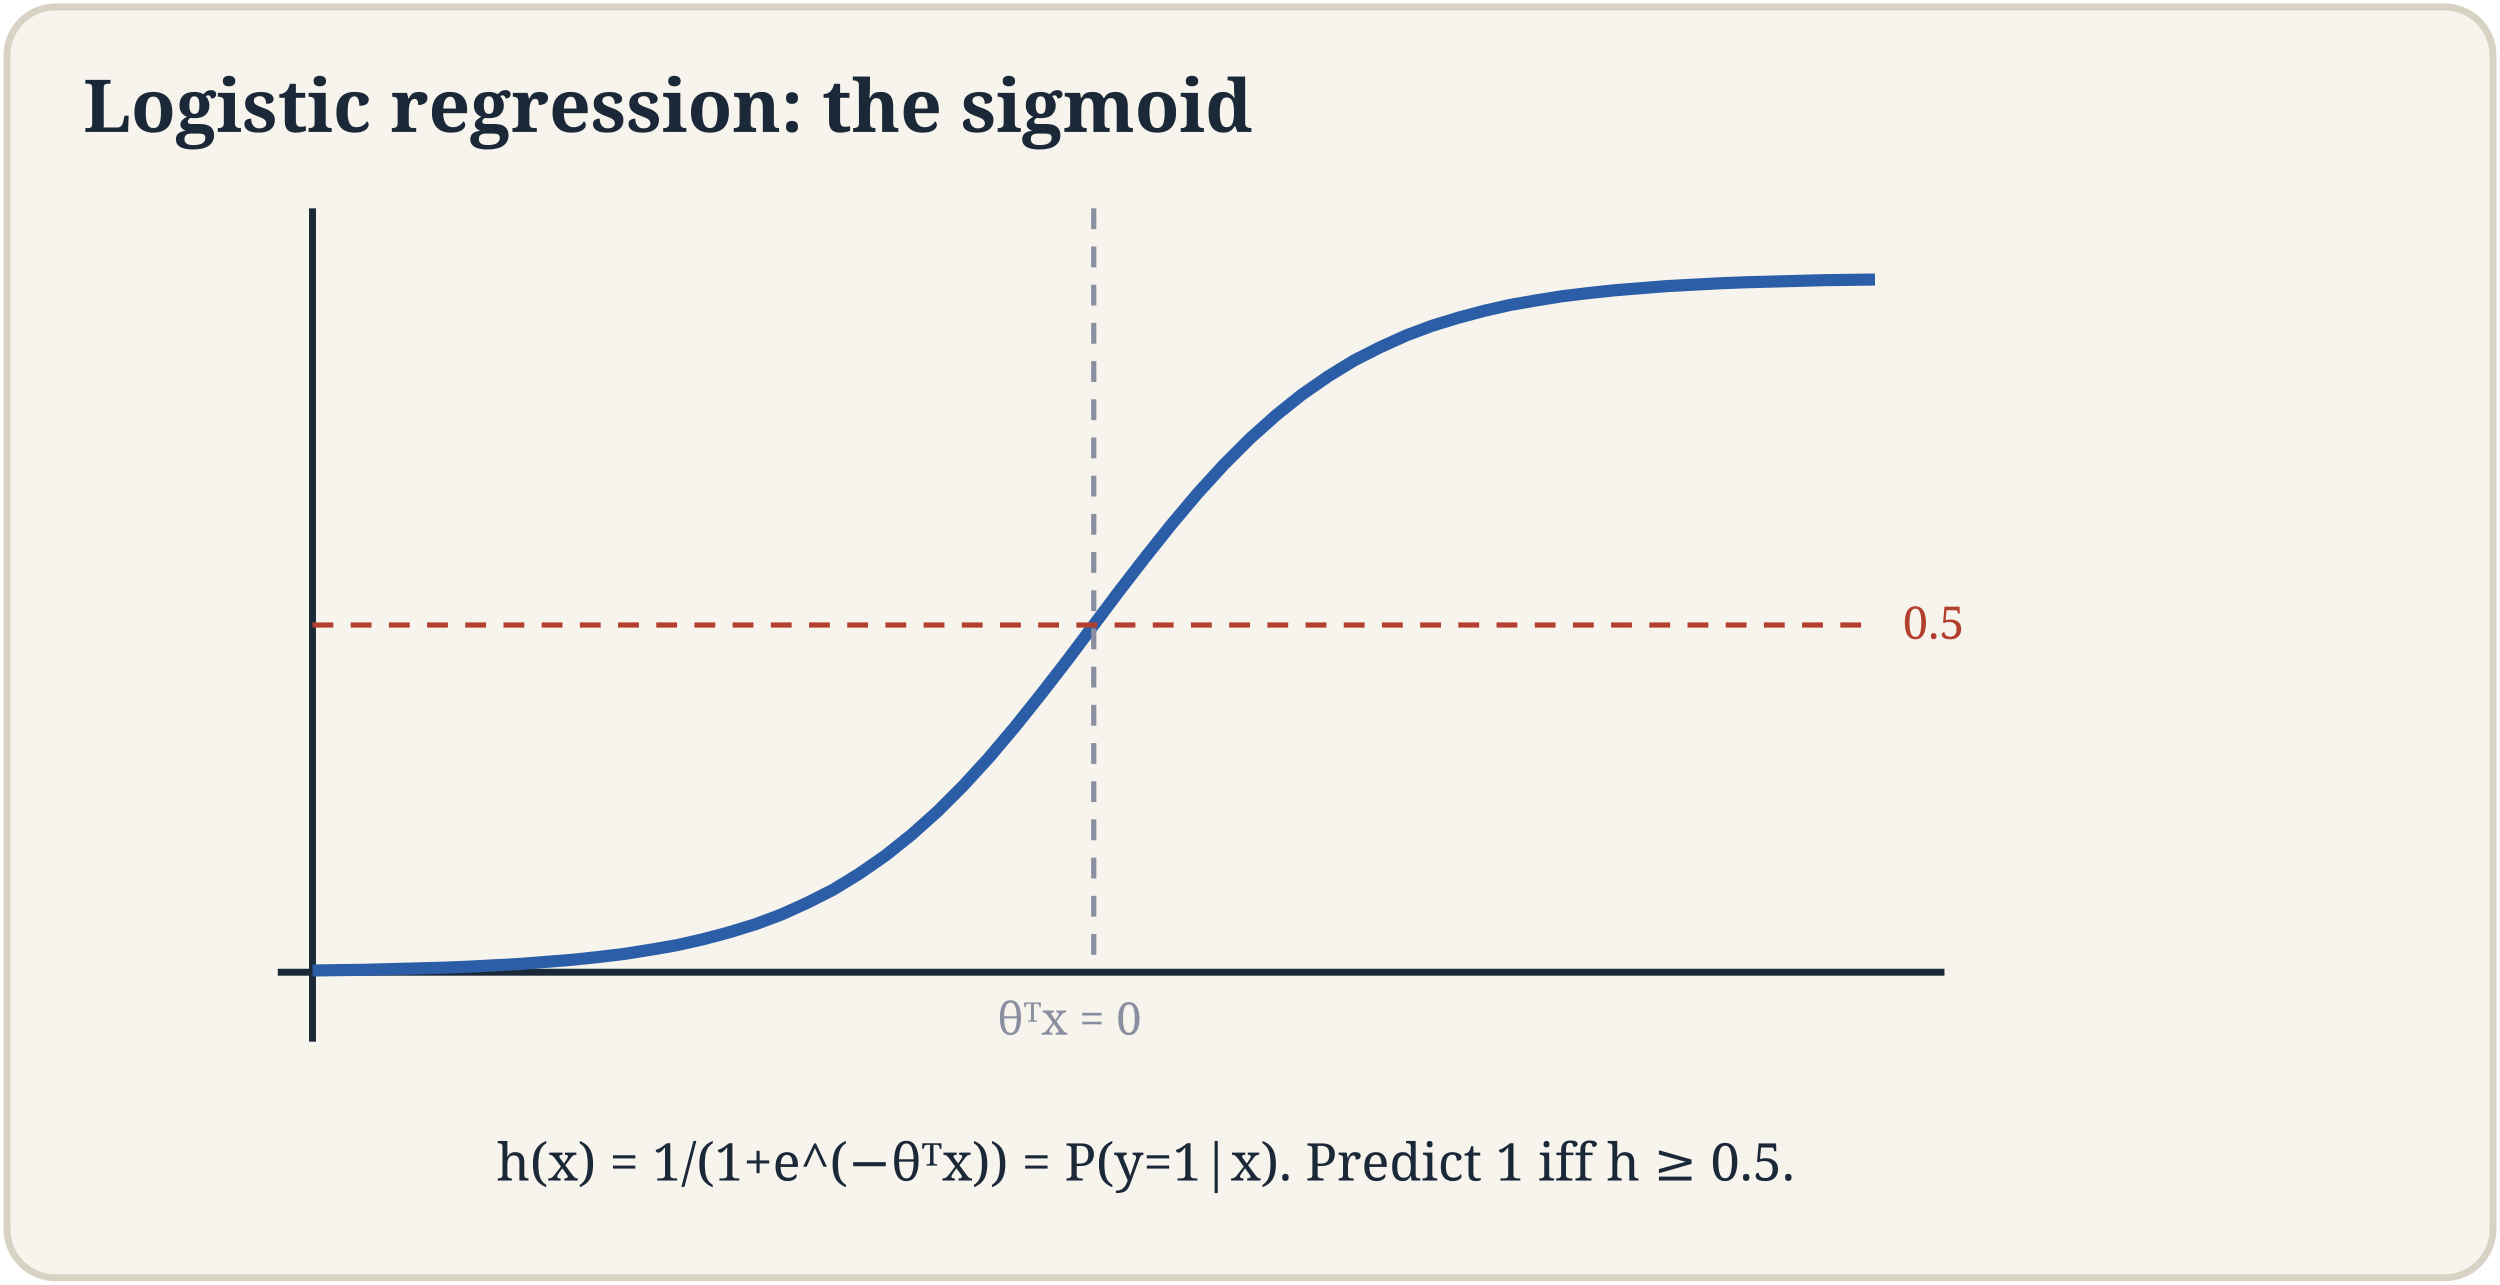
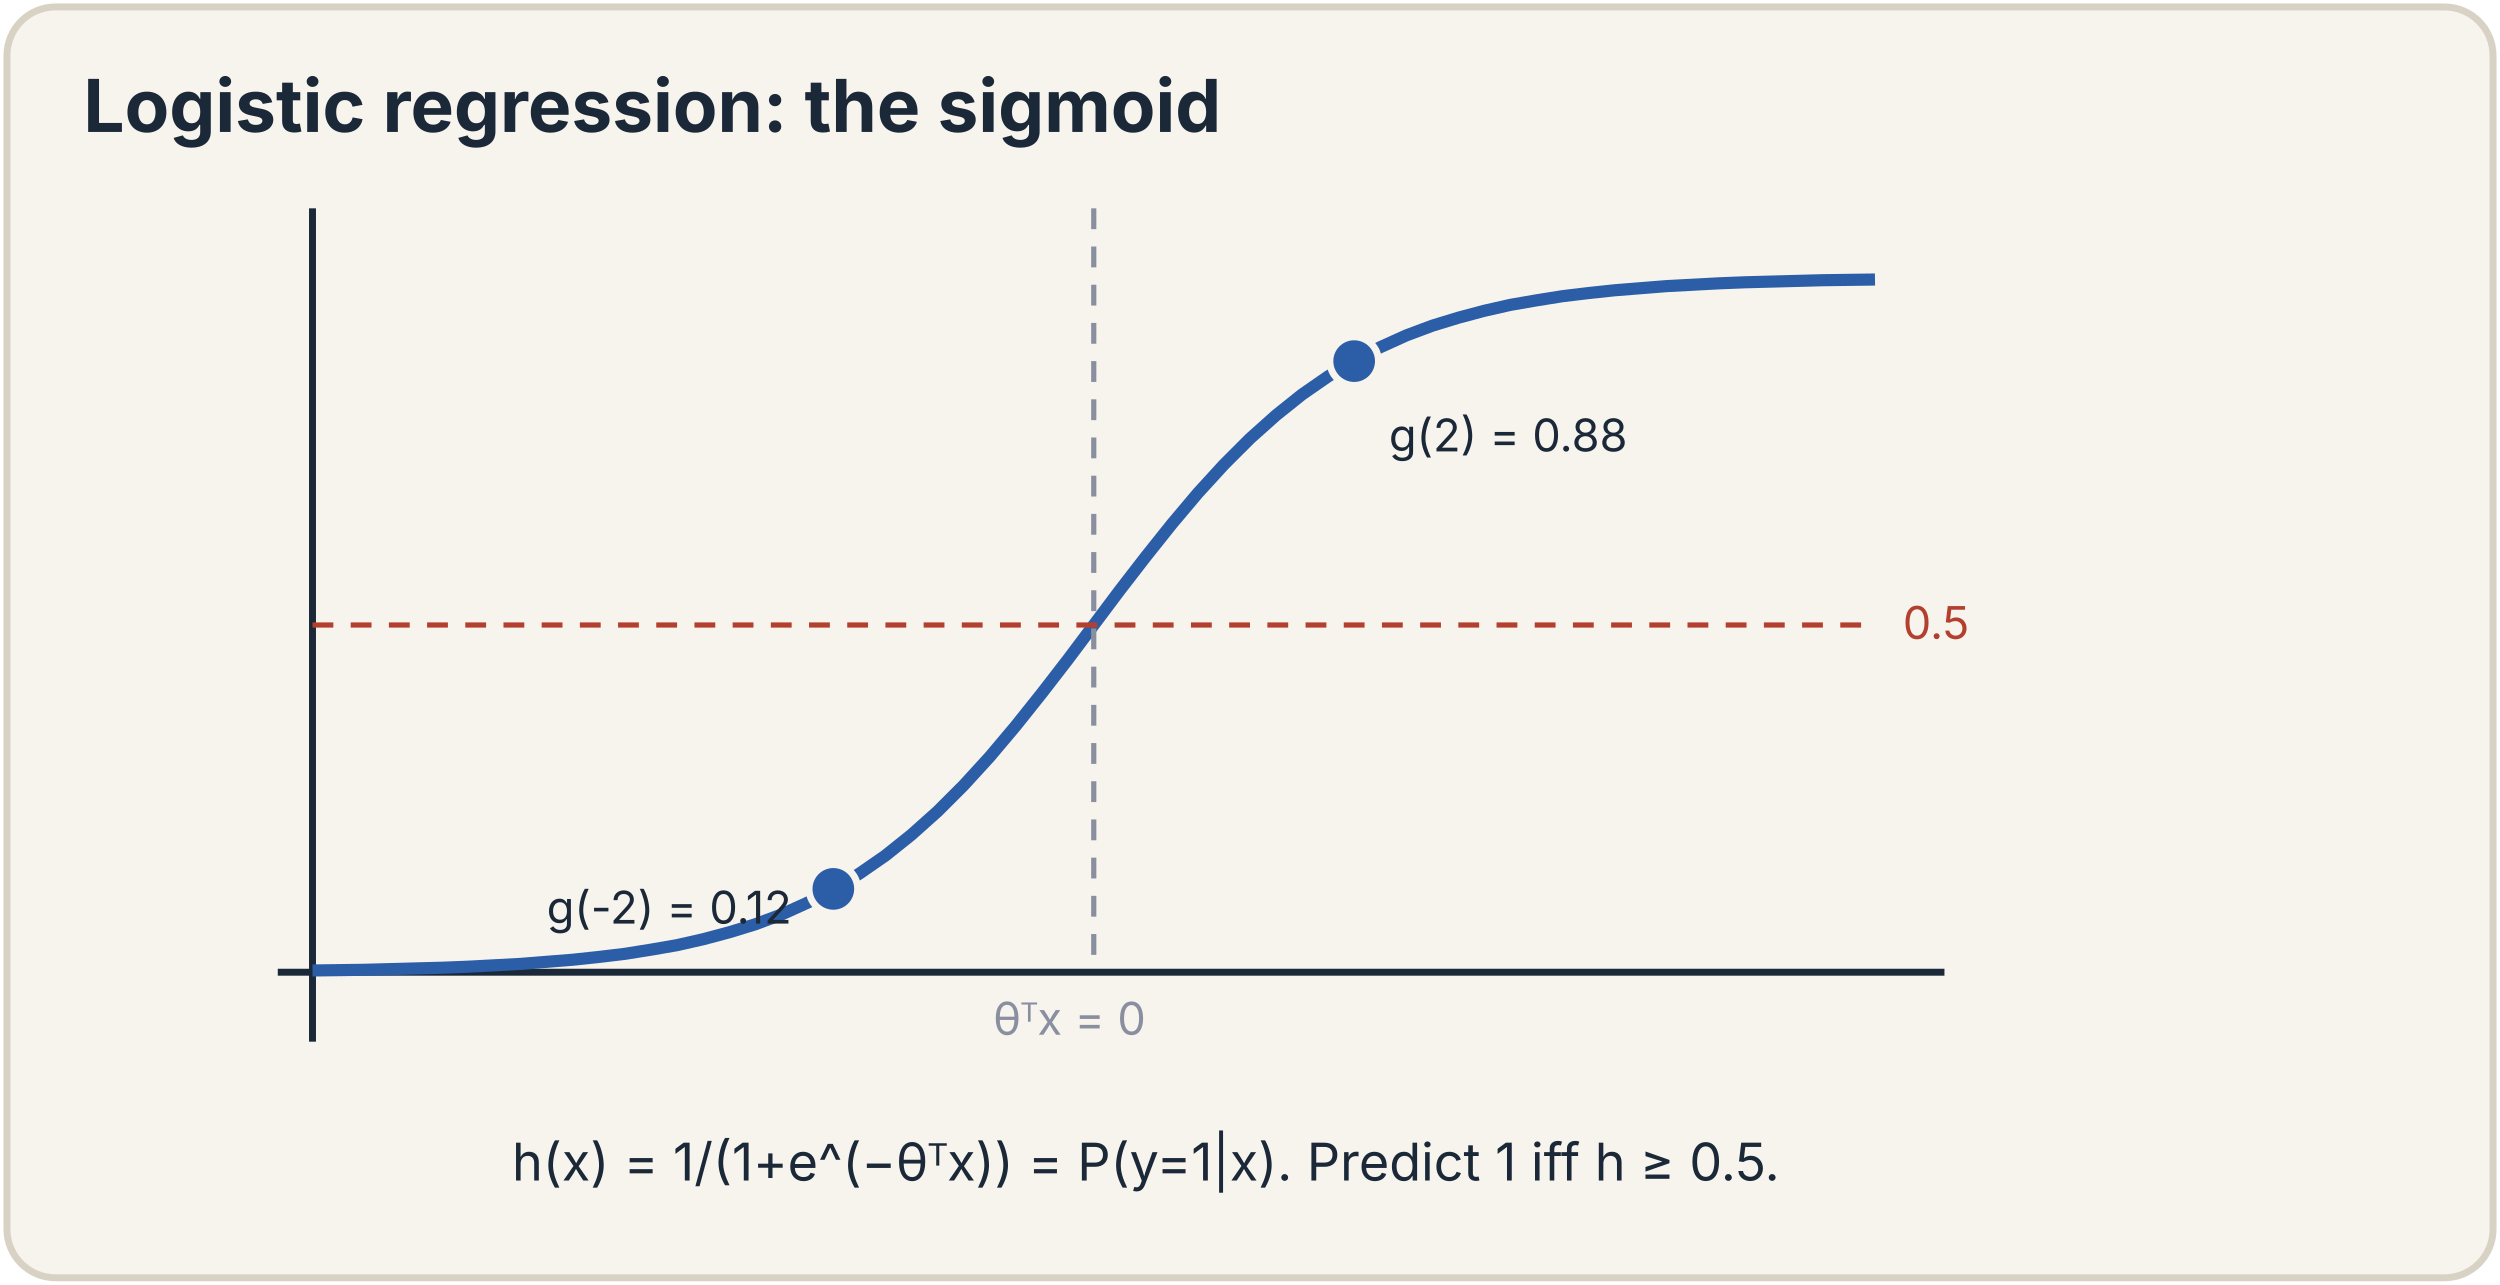
- <svg xmlns="http://www.w3.org/2000/svg" viewBox="0 0 720 370" font-family="Georgia, serif">
+ <svg xmlns="http://www.w3.org/2000/svg" viewBox="0 0 720 370" font-family="Anthropic Sans, Inter, 'Source Sans 3', 'IBM Plex Sans', sans-serif">
  <rect x="2" y="2" width="716" height="366" rx="14" fill="#F7F4EE" stroke="#D8D2C4" stroke-width="2" />
  <text x="24" y="38" font-size="21" font-weight="bold" fill="#1B2838">Logistic regression: the sigmoid</text>
  <line x1="90" y1="60" x2="90" y2="300" stroke="#1B2838" stroke-width="2" />
  <line x1="80" y1="280" x2="560" y2="280" stroke="#1B2838" stroke-width="2" />
  <polyline points="90.0,279.5 97.5,279.4 105.0,279.3 112.5,279.1 120.0,278.9 127.5,278.7 135.0,278.4 142.5,278.0 150.0,277.6 157.5,277.0 165.0,276.4 172.5,275.6 180.0,274.7 187.5,273.5 195.0,272.2 202.5,270.5 210.0,268.5 217.5,266.2 225.0,263.4 232.5,260.0 240.0,256.2 247.5,251.6 255.0,246.4 262.5,240.4 270.0,233.7 277.5,226.2 285.0,218.0 292.5,209.1 300.0,199.7 307.5,190.0 315.0,180.0 322.5,170.0 330.0,160.3 337.5,150.9 345.0,142.0 352.5,133.8 360.0,126.3 367.5,119.6 375.0,113.6 382.5,108.4 390.0,103.8 397.5,100.0 405.0,96.6 412.5,93.8 420.0,91.5 427.5,89.5 435.0,87.8 442.5,86.5 450.0,85.3 457.5,84.4 465.0,83.6 472.5,83.0 480.0,82.4 487.5,82.0 495.0,81.6 502.5,81.3 510.0,81.1 517.5,80.9 525.0,80.7 532.5,80.6 540.0,80.5" fill="none" stroke="#2B5EA7" stroke-width="3.5" />
  <line x1="90" y1="180" x2="540" y2="180" stroke="#B3402E" stroke-width="1.5" stroke-dasharray="6 5" />
  <text x="548" y="184" font-size="13" fill="#B3402E" text-anchor="start">0.5</text>
  <line x1="315" y1="60" x2="315" y2="280" stroke="#8A8FA0" stroke-width="1.5" stroke-dasharray="6 5" />
-   <text x="308" y="298" font-size="13" fill="#8A8FA0" text-anchor="middle">θᵀx = 0</text>
+   <circle cx="390" cy="104" r="7" fill="#2B5EA7" stroke="#F7F4EE" stroke-width="2" />
+   <text x="400" y="130" font-size="13" fill="#1B2838" text-anchor="start" font-family="Source Serif 4, Newsreader, serif">g(2) = 0.88</text>
+   <circle cx="240" cy="256" r="7" fill="#2B5EA7" stroke="#F7F4EE" stroke-width="2" />
+   <text x="228" y="266" font-size="13" fill="#1B2838" text-anchor="end" font-family="Source Serif 4, Newsreader, serif">g(-2) = 0.12</text>
+   <text x="308" y="298" font-size="13" fill="#8A8FA0" text-anchor="middle" font-family="Source Serif 4, Newsreader, serif">θᵀx = 0</text>
  <text x="330" y="340" font-size="15" fill="#1B2838" text-anchor="middle">h(x) = 1/(1+e^(−θᵀx)) = P(y=1|x). Predict 1 iff h ≥ 0.5.</text>
</svg>
